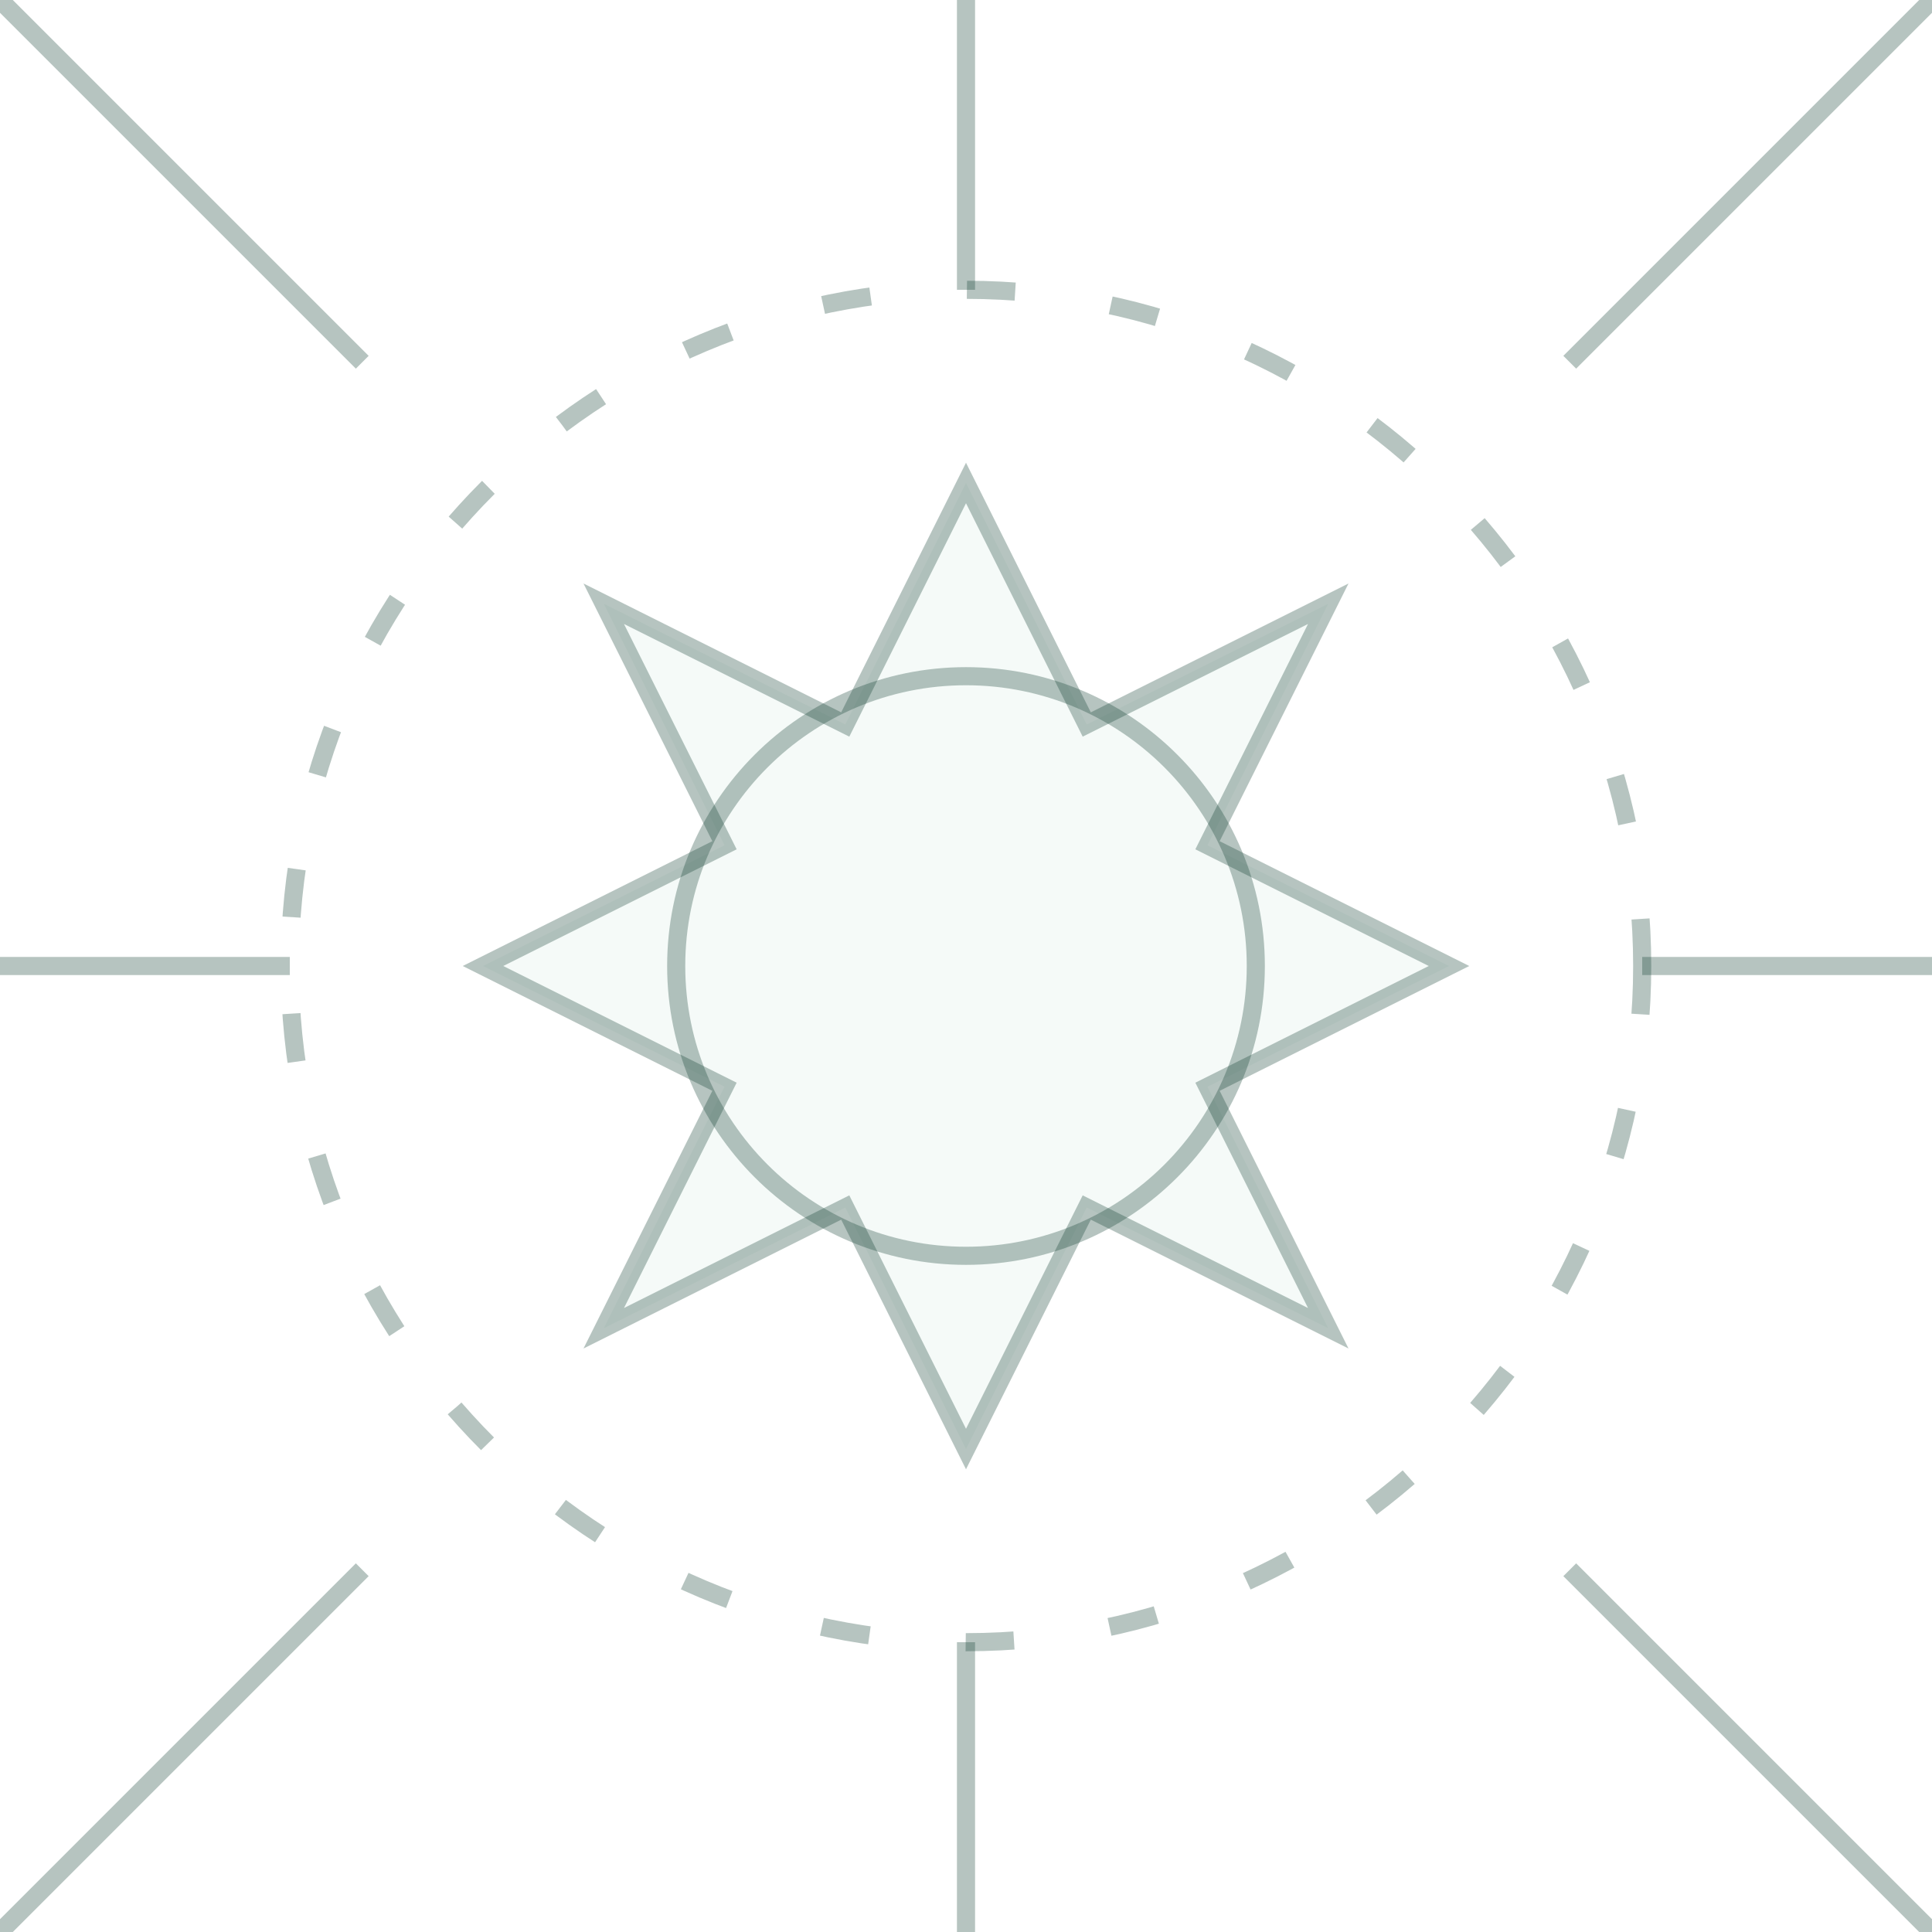
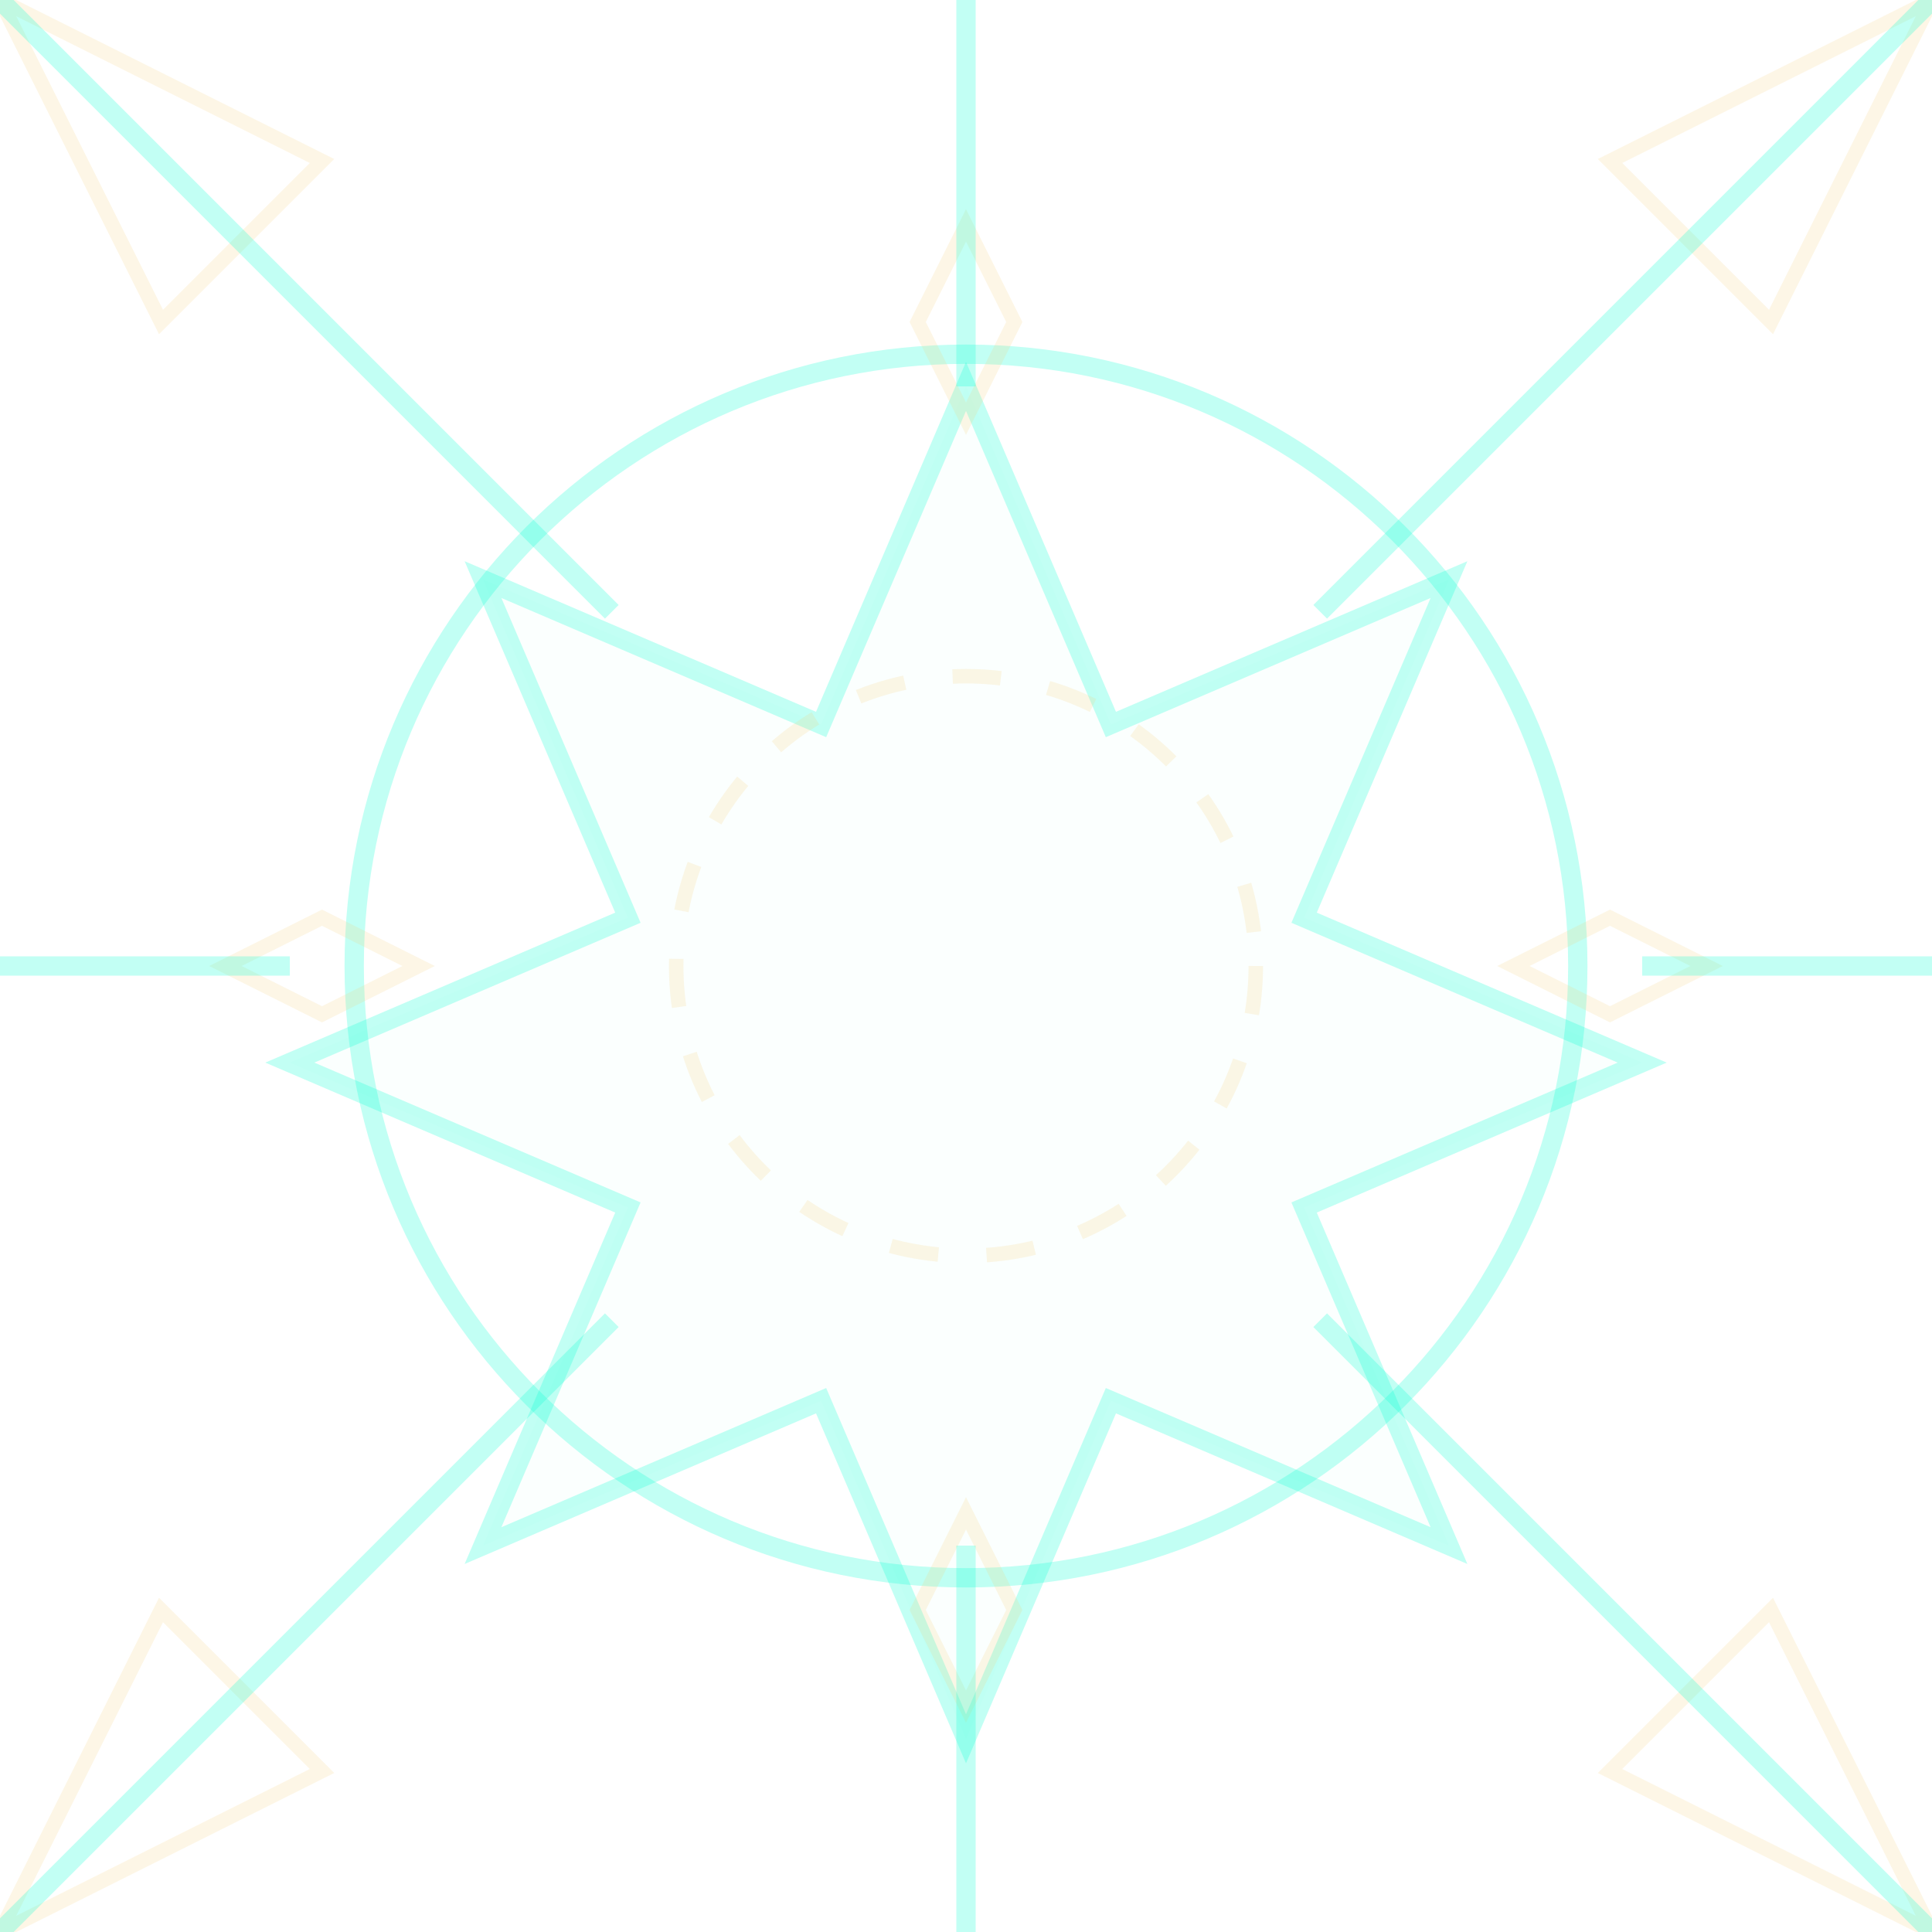
- <svg xmlns="http://www.w3.org/2000/svg" width="80" height="80" viewBox="0 0 80 80">
+ <svg xmlns="http://www.w3.org/2000/svg" width="120" height="120" viewBox="0 0 120 120">
  <defs>
    <style>
-       .geom-line {
-         stroke: #0D3B2E;
-         stroke-width: 0.75;
+       .geom-glow {
+         stroke: #00ffd2;
+         stroke-width: 1.2;
        fill: none;
-         stroke-opacity: 0.30;
+         stroke-opacity: 0.24;
+       }
+       .geom-accent {
+         stroke: #f5d076;
+         stroke-width: 0.9;
+         fill: none;
+         stroke-opacity: 0.18;
      }
      .geom-fill {
-         fill: #087F62;
-         fill-opacity: 0.04;
+         fill: #00ffd2;
+         fill-opacity: 0.018;
      }
    </style>
  </defs>
-   <polygon points="40,20 45,30 55,25 50,35 60,40 50,45 55,55 45,50 40,60 35,50 25,55 30,45 20,40 30,35 25,25 35,30" class="geom-line geom-fill" />
-   <circle cx="40" cy="40" r="12" class="geom-line" />
-   <circle cx="40" cy="40" r="28" class="geom-line" stroke-dasharray="2,4" />
-   <path d="M 0,0 L 15,15 M 80,0 L 65,15 M 0,80 L 15,65 M 80,80 L 65,65" class="geom-line" />
-   <path d="M 0,40 L 12,40 M 80,40 L 68,40 M 40,0 L 40,12 M 40,80 L 40,68" class="geom-line" />
+   <polygon points="60,24 69,45 90,36 81,57 102,66 81,75 90,96 69,87 60,108 51,87 30,96 39,75 18,66 39,57 30,36 51,45" class="geom-glow geom-fill" />
+   <circle cx="60" cy="60" r="18" class="geom-accent" stroke-dasharray="3,3" />
+   <circle cx="60" cy="60" r="38" class="geom-glow" />
+   <polygon points="60,14 63,20 60,26 57,20" class="geom-accent" />
+   <polygon points="60,94 63,100 60,106 57,100" class="geom-accent" />
+   <polygon points="14,60 20,63 26,60 20,57" class="geom-accent" />
+   <polygon points="94,60 100,63 106,60 100,57" class="geom-accent" />
+   <path d="M 0,0 L 20,10 L 10,20 Z" class="geom-accent" />
+   <path d="M 120,0 L 100,10 L 110,20 Z" class="geom-accent" />
+   <path d="M 0,120 L 20,110 L 10,100 Z" class="geom-accent" />
+   <path d="M 120,120 L 100,110 L 110,100 Z" class="geom-accent" />
+   <line x1="0" y1="0" x2="38" y2="38" class="geom-glow" />
+   <line x1="120" y1="0" x2="82" y2="38" class="geom-glow" />
+   <line x1="0" y1="120" x2="38" y2="82" class="geom-glow" />
+   <line x1="120" y1="120" x2="82" y2="82" class="geom-glow" />
+   <line x1="60" y1="0" x2="60" y2="24" class="geom-glow" />
+   <line x1="60" y1="96" x2="60" y2="120" class="geom-glow" />
+   <line x1="0" y1="60" x2="18" y2="60" class="geom-glow" />
+   <line x1="102" y1="60" x2="120" y2="60" class="geom-glow" />
</svg>
